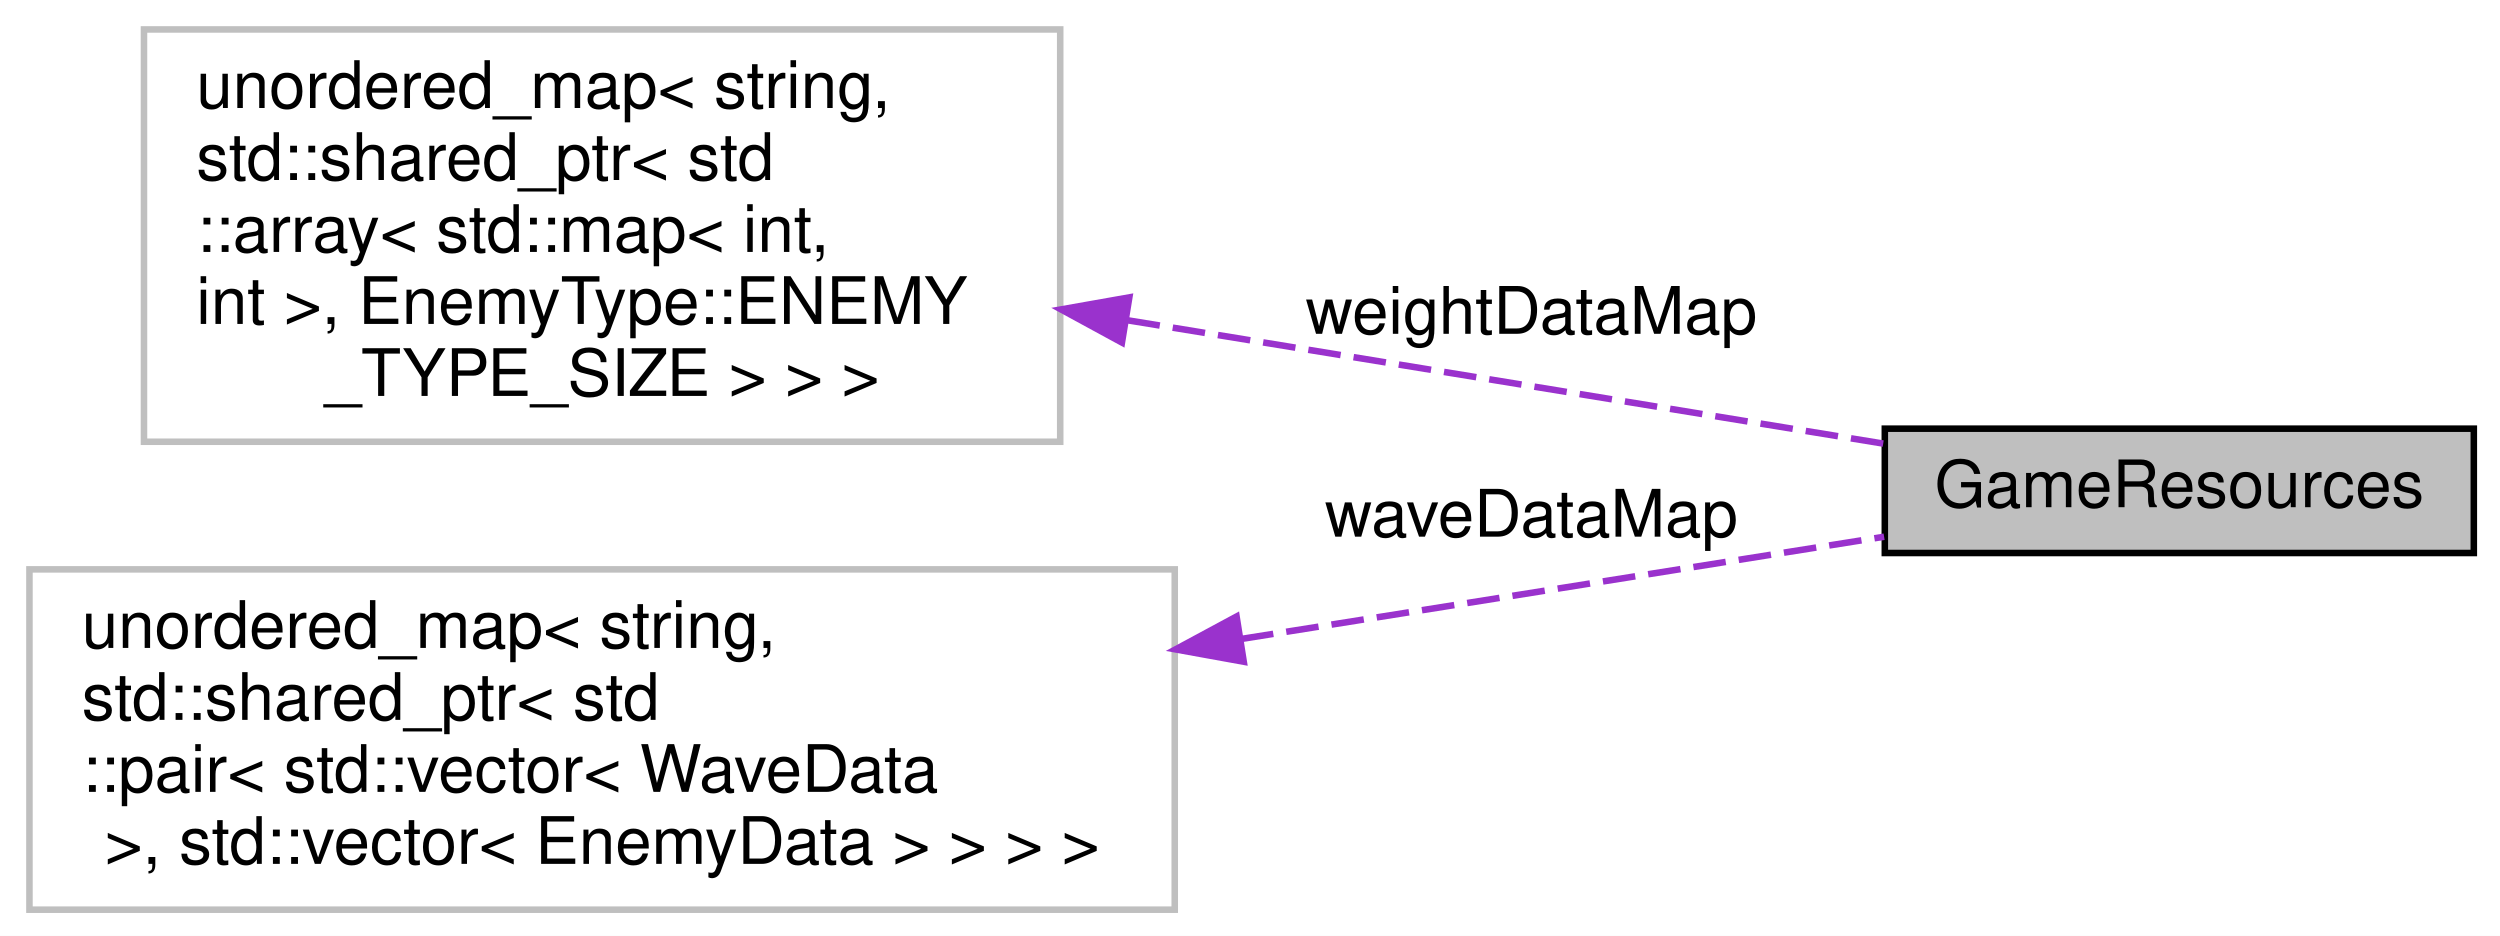
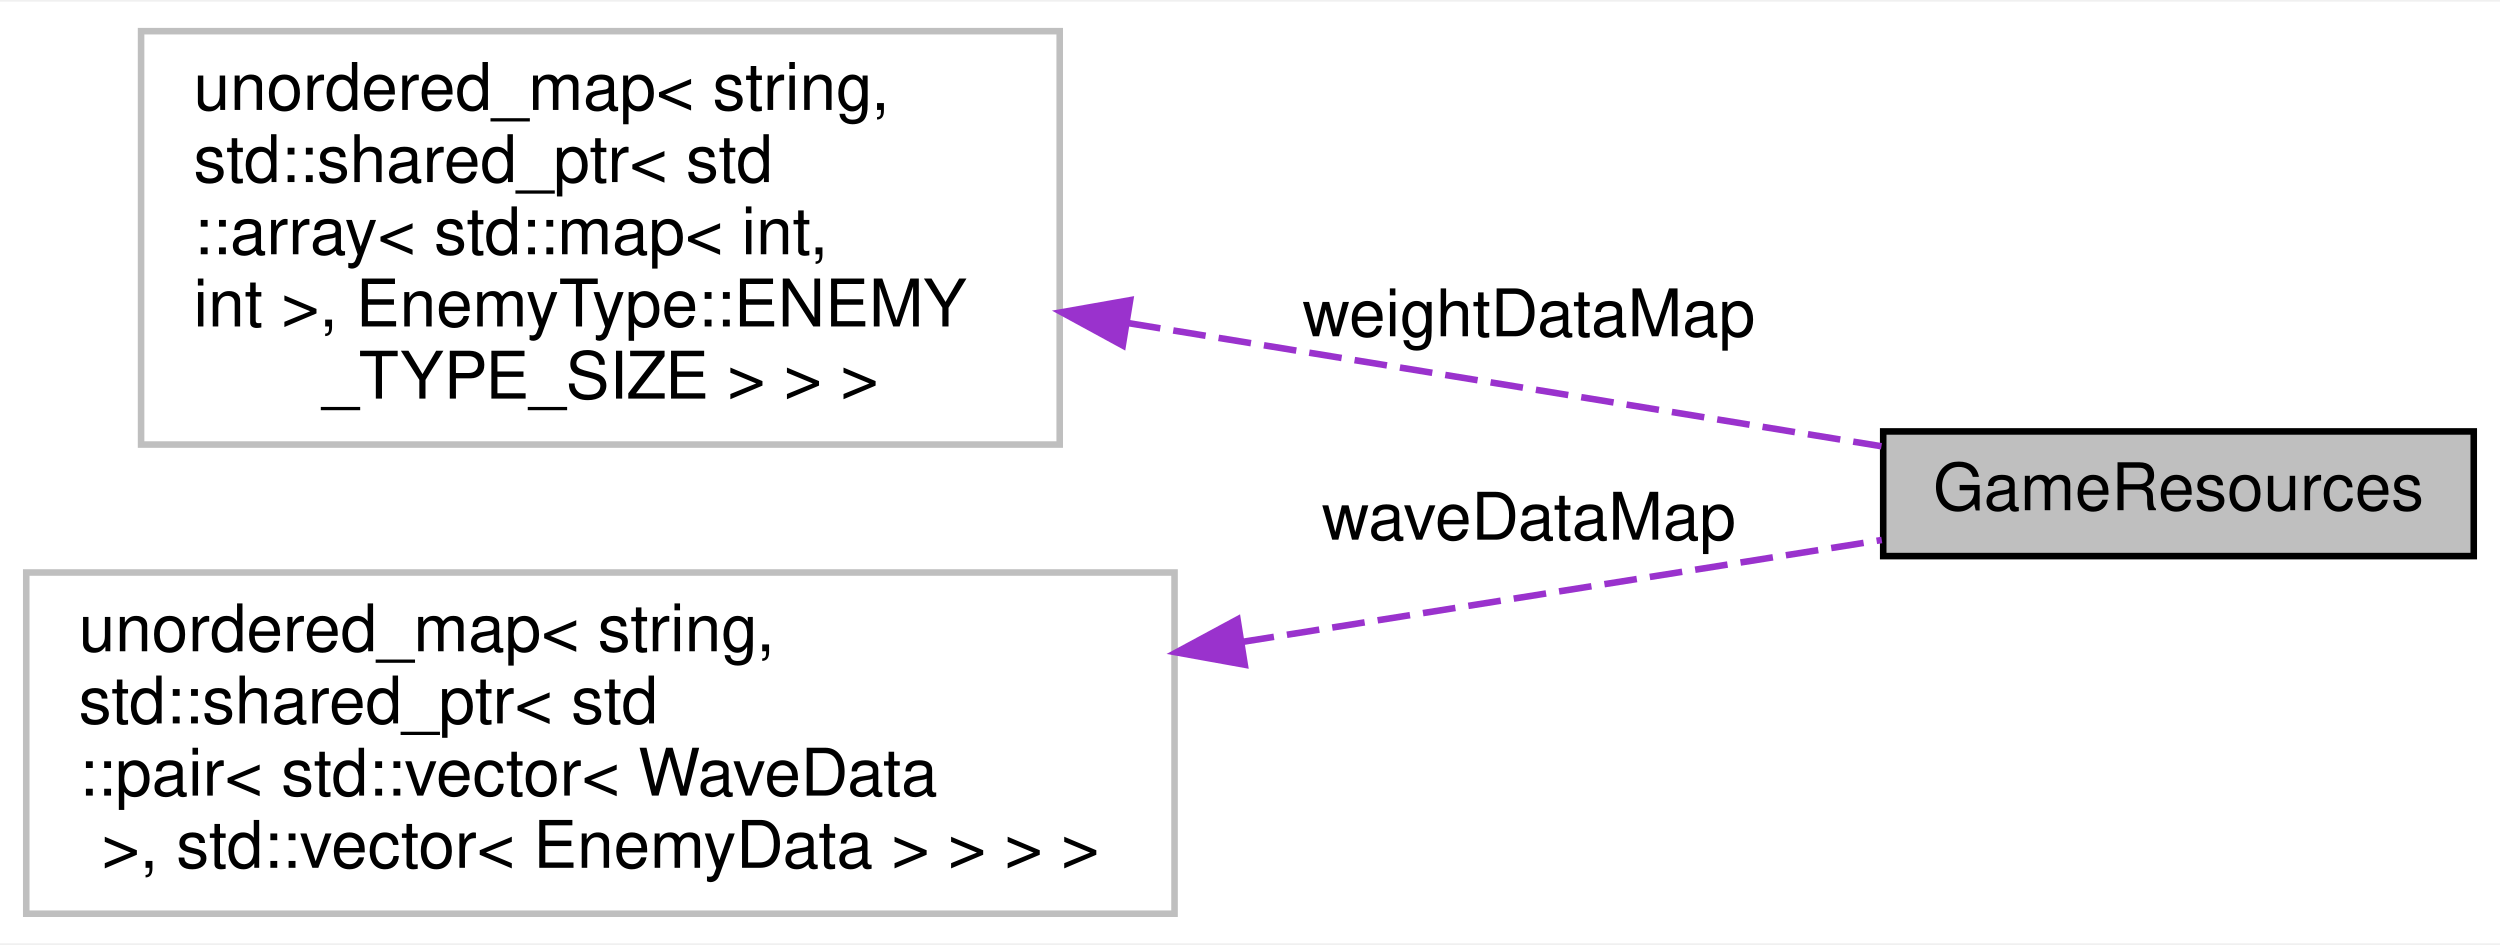
- <svg xmlns="http://www.w3.org/2000/svg" width="382pt" height="143pt" viewBox="0.00 0.00 382.00 143.00">
-   <g id="graph0" class="graph" transform="scale(1 1) rotate(0) translate(4 139)">
-     <polygon fill="white" stroke="none" points="-4,4 -4,-139 378,-139 378,4 -4,4" />
+ <svg xmlns="http://www.w3.org/2000/svg" width="381pt" height="144pt" viewBox="0.00 0.00 381.00 143.50">
+   <g id="graph0" class="graph" transform="scale(1 1) rotate(0) translate(4 139.5)">
+     <polygon fill="white" stroke="none" points="-4,4 -4,-139.5 377,-139.5 377,4 -4,4" />
    <g id="node1" class="node">
-       <polygon fill="#bfbfbf" stroke="black" points="284,-54.5 284,-73.5 374,-73.5 374,-54.5 284,-54.5" />
-       <text text-anchor="middle" x="329" y="-61.5" font-family="Helvetica,sans-Serif" font-size="10.00">GameResources</text>
+       <polygon fill="#bfbfbf" stroke="black" points="283,-55 283,-74 373,-74 373,-55 283,-55" />
+       <text text-anchor="middle" x="328" y="-62" font-family="Helvetica,sans-Serif" font-size="10.00">GameResources</text>
    </g>
    <g id="node2" class="node">
-       <polygon fill="white" stroke="#bfbfbf" points="18,-71.5 18,-134.5 158,-134.5 158,-71.5 18,-71.5" />
-       <text text-anchor="start" x="26" y="-122.5" font-family="Helvetica,sans-Serif" font-size="10.00">unordered_map&lt; string,</text>
-       <text text-anchor="start" x="26" y="-111.5" font-family="Helvetica,sans-Serif" font-size="10.00"> std::shared_ptr&lt; std</text>
-       <text text-anchor="start" x="26" y="-100.5" font-family="Helvetica,sans-Serif" font-size="10.00">::array&lt; std::map&lt; int,</text>
-       <text text-anchor="start" x="26" y="-89.5" font-family="Helvetica,sans-Serif" font-size="10.00"> int &gt;, EnemyType::ENEMY</text>
-       <text text-anchor="middle" x="88" y="-78.5" font-family="Helvetica,sans-Serif" font-size="10.00">_TYPE_SIZE &gt; &gt; &gt;</text>
+       <polygon fill="white" stroke="#bfbfbf" points="17.5,-72 17.5,-135 157.5,-135 157.5,-72 17.5,-72" />
+       <text text-anchor="start" x="25.5" y="-123" font-family="Helvetica,sans-Serif" font-size="10.00">unordered_map&lt; string,</text>
+       <text text-anchor="start" x="25.5" y="-112" font-family="Helvetica,sans-Serif" font-size="10.00"> std::shared_ptr&lt; std</text>
+       <text text-anchor="start" x="25.5" y="-101" font-family="Helvetica,sans-Serif" font-size="10.00">::array&lt; std::map&lt; int,</text>
+       <text text-anchor="start" x="25.5" y="-90" font-family="Helvetica,sans-Serif" font-size="10.00"> int &gt;, EnemyType::ENEMY</text>
+       <text text-anchor="middle" x="87.5" y="-79" font-family="Helvetica,sans-Serif" font-size="10.00">_TYPE_SIZE &gt; &gt; &gt;</text>
    </g>
    <g id="edge1" class="edge">
-       <path fill="none" stroke="#9a32cd" stroke-dasharray="5,2" d="M168.281,-90.063C206.763,-83.783 251.545,-76.476 283.881,-71.199" />
-       <polygon fill="#9a32cd" stroke="#9a32cd" points="167.434,-86.655 158.129,-91.72 168.562,-93.563 167.434,-86.655" />
-       <text text-anchor="middle" x="230" y="-88" font-family="Helvetica,sans-Serif" font-size="10.00"> weightDataMap</text>
+       <path fill="none" stroke="#9a32cd" stroke-dasharray="5,2" d="M167.896,-90.517C206.139,-84.263 250.562,-76.999 282.733,-71.739" />
+       <polygon fill="#9a32cd" stroke="#9a32cd" points="167.109,-87.099 157.804,-92.167 168.238,-94.007 167.109,-87.099" />
+       <text text-anchor="middle" x="229" y="-88.5" font-family="Helvetica,sans-Serif" font-size="10.00"> weightDataMap</text>
    </g>
    <g id="node3" class="node">
-       <polygon fill="white" stroke="#bfbfbf" points="0.5,-0 0.5,-52 175.5,-52 175.5,-0 0.5,-0" />
-       <text text-anchor="start" x="8.5" y="-40" font-family="Helvetica,sans-Serif" font-size="10.00">unordered_map&lt; string,</text>
-       <text text-anchor="start" x="8.5" y="-29" font-family="Helvetica,sans-Serif" font-size="10.00"> std::shared_ptr&lt; std</text>
-       <text text-anchor="start" x="8.5" y="-18" font-family="Helvetica,sans-Serif" font-size="10.00">::pair&lt; std::vector&lt; WaveData</text>
-       <text text-anchor="middle" x="88" y="-7" font-family="Helvetica,sans-Serif" font-size="10.00"> &gt;, std::vector&lt; EnemyData &gt; &gt; &gt; &gt;</text>
+       <polygon fill="white" stroke="#bfbfbf" points="0,-0.5 0,-52.5 175,-52.5 175,-0.5 0,-0.5" />
+       <text text-anchor="start" x="8" y="-40.5" font-family="Helvetica,sans-Serif" font-size="10.00">unordered_map&lt; string,</text>
+       <text text-anchor="start" x="8" y="-29.5" font-family="Helvetica,sans-Serif" font-size="10.00"> std::shared_ptr&lt; std</text>
+       <text text-anchor="start" x="8" y="-18.5" font-family="Helvetica,sans-Serif" font-size="10.00">::pair&lt; std::vector&lt; WaveData</text>
+       <text text-anchor="middle" x="87.5" y="-7.5" font-family="Helvetica,sans-Serif" font-size="10.00"> &gt;, std::vector&lt; EnemyData &gt; &gt; &gt; &gt;</text>
    </g>
    <g id="edge2" class="edge">
-       <path fill="none" stroke="#9a32cd" stroke-dasharray="5,2" d="M185.622,-41.362C219.68,-46.778 256.314,-52.602 283.892,-56.987" />
-       <polygon fill="#9a32cd" stroke="#9a32cd" points="186.048,-37.886 175.622,-39.773 184.949,-44.8 186.048,-37.886" />
-       <text text-anchor="middle" x="230" y="-57" font-family="Helvetica,sans-Serif" font-size="10.00"> waveDataMap</text>
+       <path fill="none" stroke="#9a32cd" stroke-dasharray="5,2" d="M185.21,-41.909C219.032,-47.298 255.365,-53.087 282.784,-57.455" />
+       <polygon fill="#9a32cd" stroke="#9a32cd" points="185.705,-38.444 175.279,-40.326 184.603,-45.356 185.705,-38.444" />
+       <text text-anchor="middle" x="229" y="-57.5" font-family="Helvetica,sans-Serif" font-size="10.00"> waveDataMap</text>
    </g>
  </g>
</svg>
